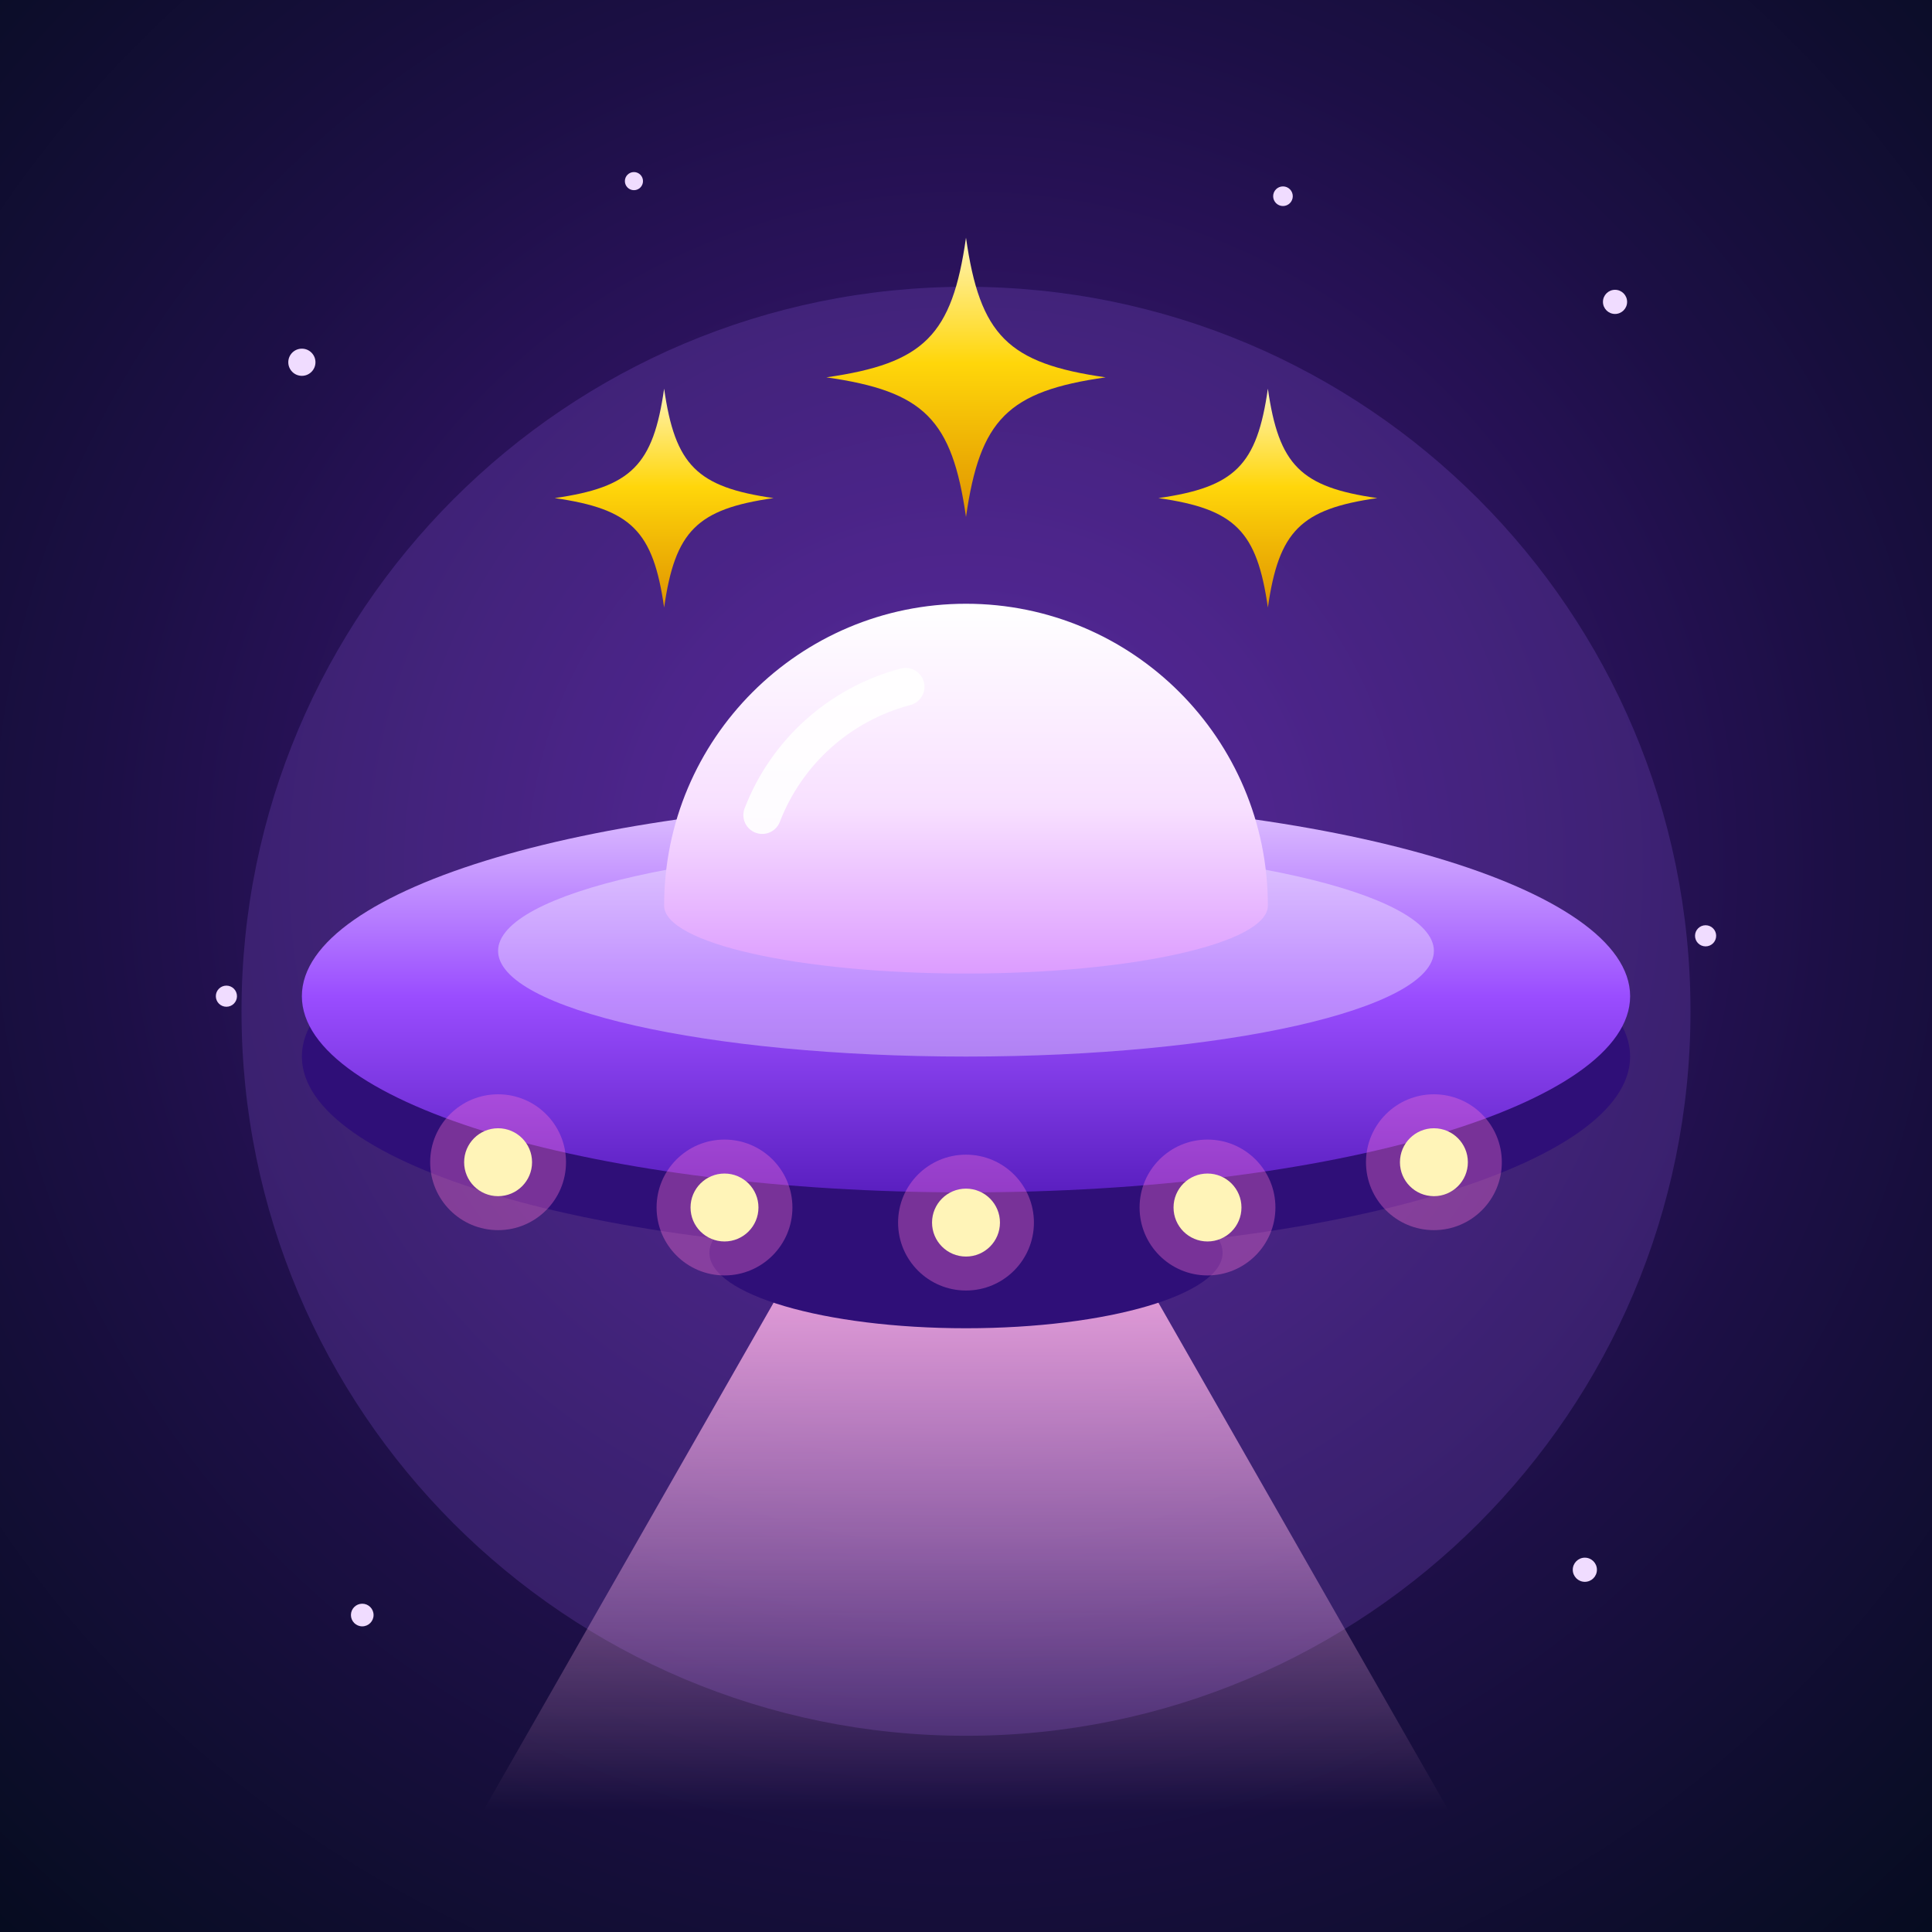
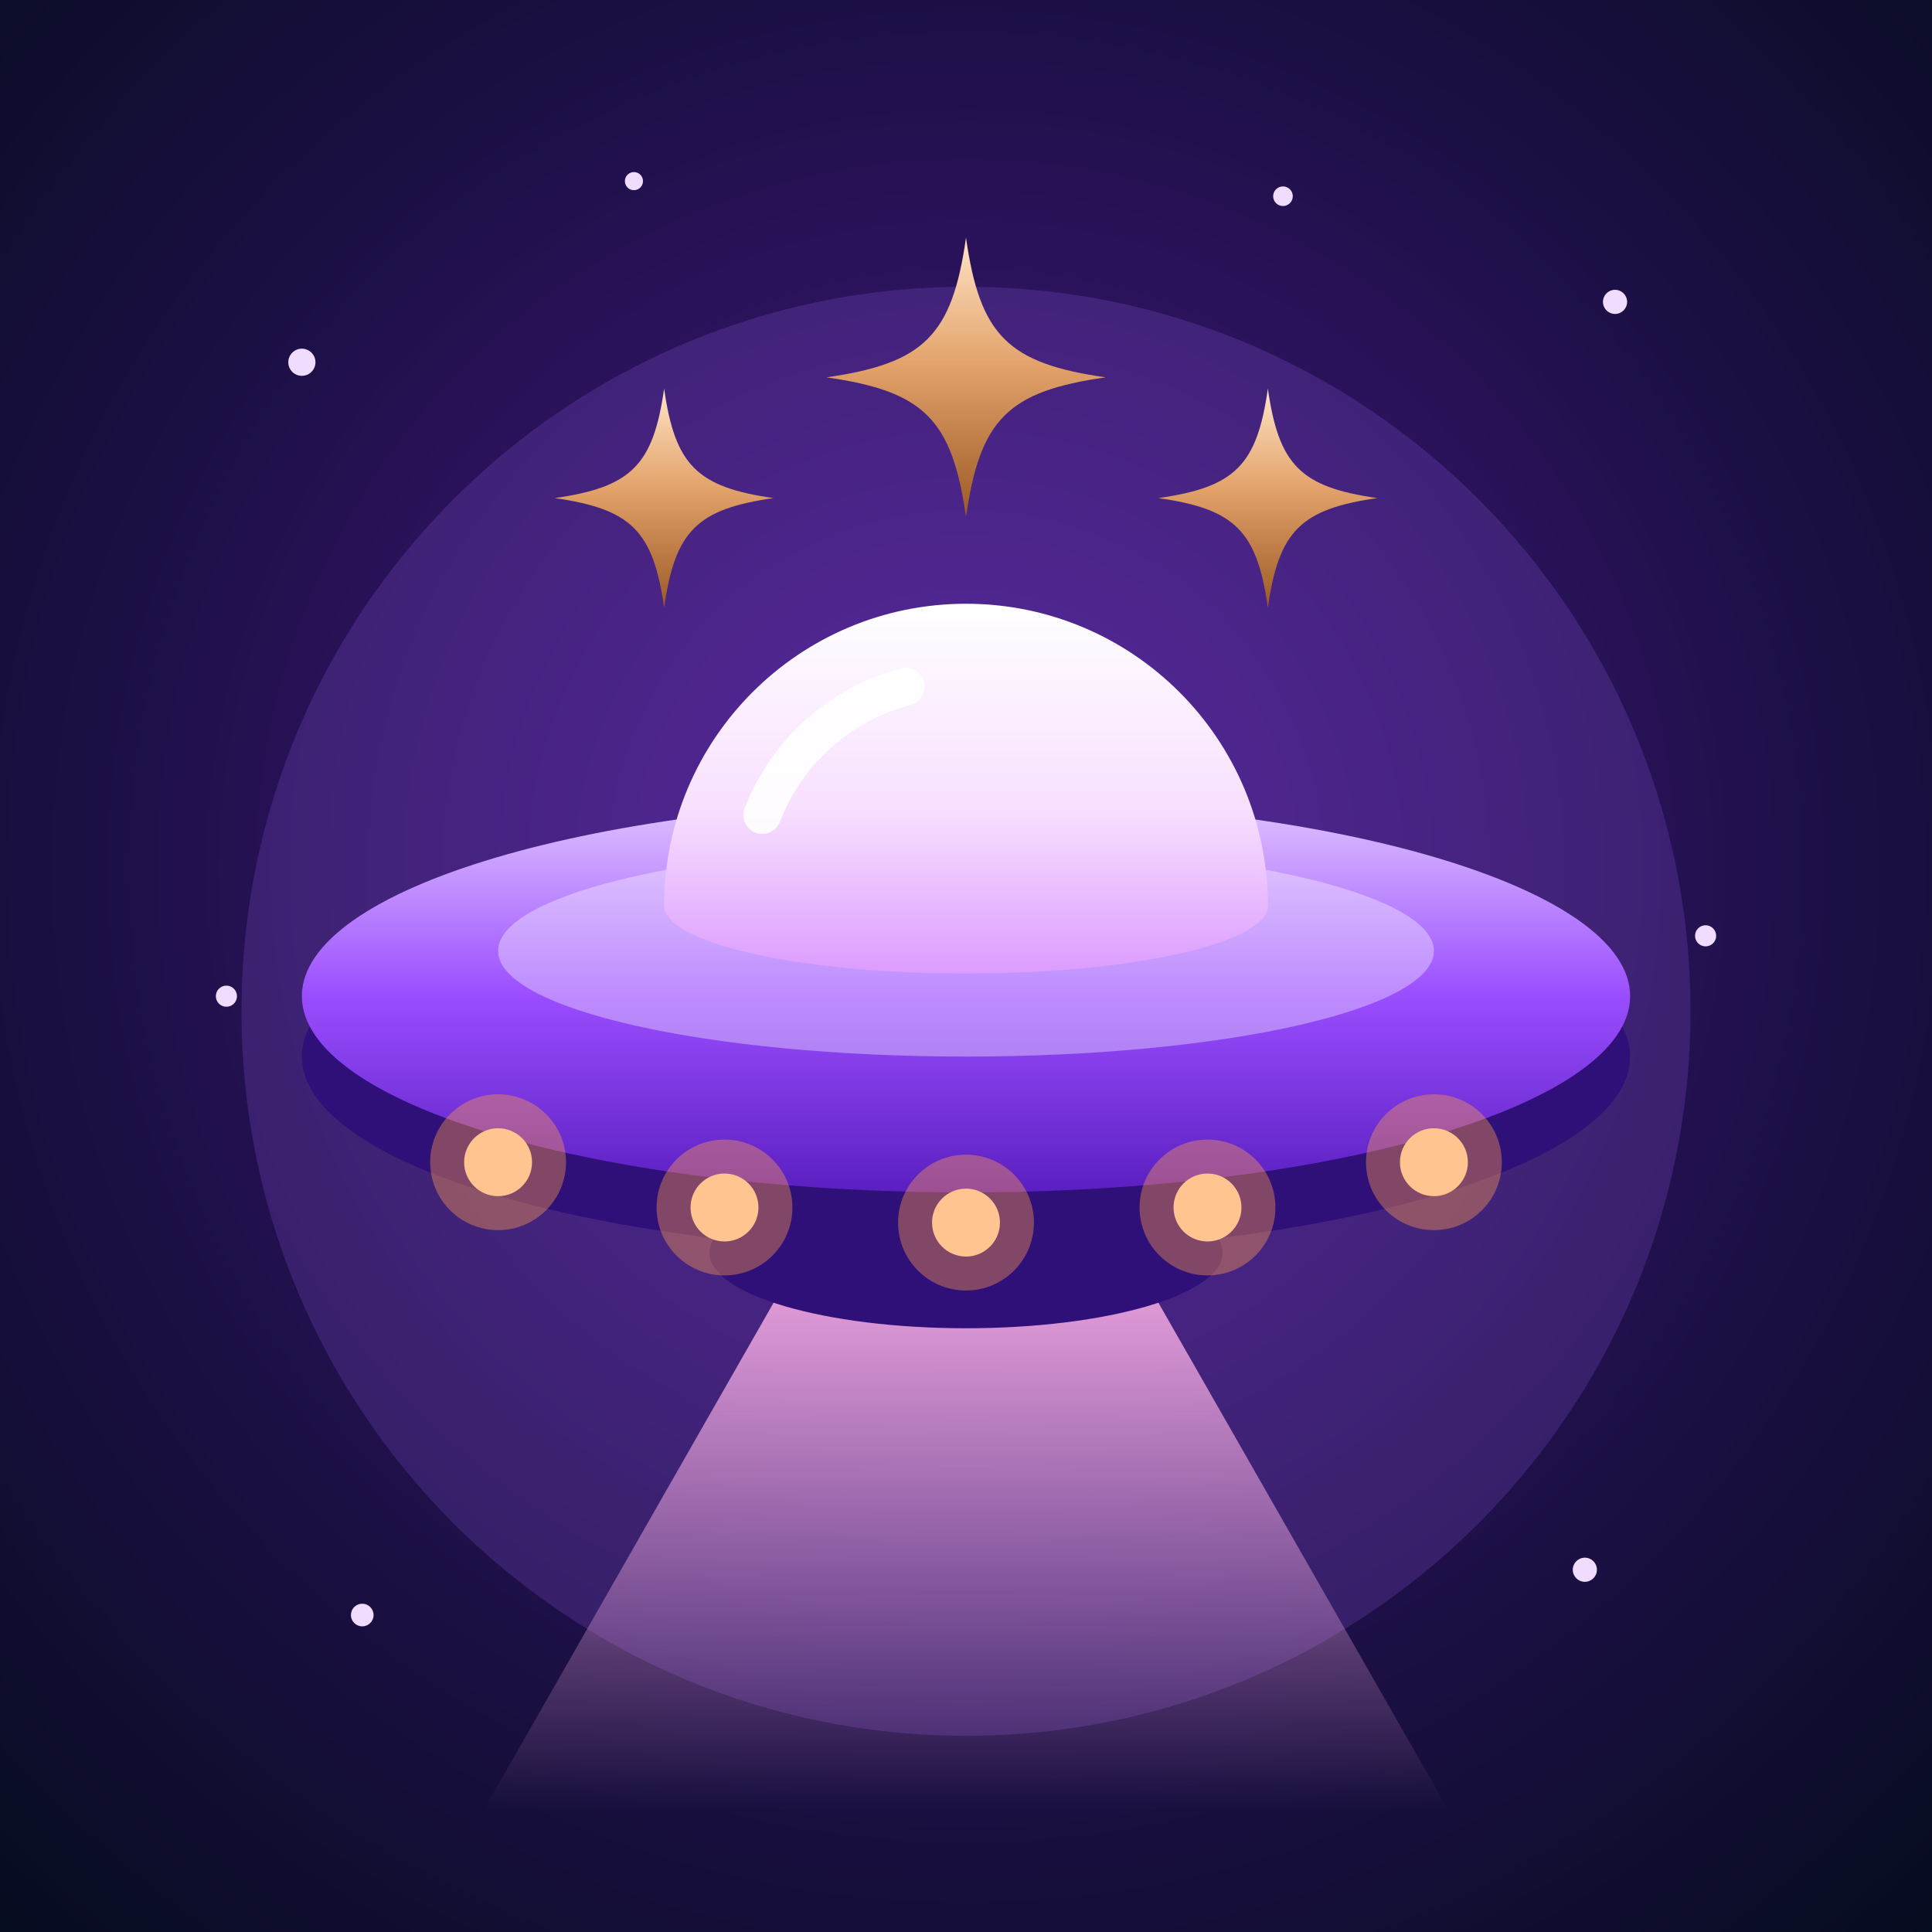
<svg xmlns="http://www.w3.org/2000/svg" viewBox="0 0 256 256" width="256" height="256">
  <defs>
    <radialGradient id="ch-super3-bg" cx=".5" cy=".45" r=".75">
      <stop offset="0" stop-color="#4a1a8c" />
      <stop offset=".6" stop-color="#1c0f45" />
      <stop offset="1" stop-color="#050c1e" />
    </radialGradient>
    <linearGradient id="ch-super3-beam" x1="0" y1="0" x2="0" y2="1">
      <stop offset="0" stop-color="#ffb3e8" stop-opacity=".85" />
      <stop offset="1" stop-color="#ffb3e8" stop-opacity="0" />
    </linearGradient>
    <linearGradient id="ch-super3-hull" x1="0" y1="0" x2="0" y2="1">
      <stop offset="0" stop-color="#e0c4ff" />
      <stop offset=".5" stop-color="#9a4dff" />
      <stop offset="1" stop-color="#5a1fc0" />
    </linearGradient>
    <linearGradient id="ch-super3-dome" x1="0" y1="0" x2="0" y2="1">
      <stop offset="0" stop-color="#fff" />
      <stop offset=".55" stop-color="#f8e0ff" />
      <stop offset="1" stop-color="#dc9cff" />
    </linearGradient>
-     <linearGradient id="ch-super3-gold" x1="0" y1="0" x2="0" y2="1">
-       <stop offset="0" stop-color="#fff4b8" />
-       <stop offset=".45" stop-color="#ffd60a" />
-       <stop offset="1" stop-color="#e09400" />
+     <linearGradient id="ch-super3-bronze" x1="0" y1="0" x2="0" y2="1">
+       <stop offset="0" stop-color="#ffe3c6" />
+       <stop offset=".45" stop-color="#e3a36b" />
+       <stop offset="1" stop-color="#9c5a26" />
    </linearGradient>
  </defs>
  <rect width="256" height="256" fill="url(#ch-super3-bg)" />
  <g fill="#f0dcff">
    <circle cx="40" cy="48" r="1.8" />
    <circle cx="214" cy="40" r="1.6" />
    <circle cx="226" cy="124" r="1.4" />
    <circle cx="30" cy="132" r="1.4" />
    <circle cx="210" cy="208" r="1.6" />
    <circle cx="48" cy="214" r="1.5" />
    <circle cx="170" cy="26" r="1.3" />
    <circle cx="84" cy="24" r="1.2" />
  </g>
  <circle cx="128" cy="134" r="96" fill="#a46bff" opacity=".18" />
  <path d="M104 170H152L192 240H64Z" fill="url(#ch-super3-beam)" />
  <g transform="translate(128 132)">
    <ellipse cy="34" rx="34" ry="10" fill="#2f0f78" />
    <ellipse cy="8" rx="88" ry="26" fill="#2f0f78" />
    <ellipse rx="88" ry="26" fill="url(#ch-super3-hull)" />
    <ellipse cy="-6" rx="62" ry="14" fill="#fff" opacity=".35" />
    <path d="M-40-12A40 40 0 0 1 40-12A40 9 0 0 1-40-12Z" fill="url(#ch-super3-dome)" />
    <path d="M-27-24A28 28 0 0 1-8-41" fill="none" stroke="#fff" stroke-width="5" stroke-linecap="round" opacity=".9" />
-     <g fill="#ff74d4" opacity=".35">
+     <g fill="#ff9a4d" opacity=".4">
      <circle cy="30" r="9" />
      <circle cx="-32" cy="28" r="9" />
      <circle cx="32" cy="28" r="9" />
      <circle cx="-62" cy="22" r="9" />
      <circle cx="62" cy="22" r="9" />
    </g>
-     <g fill="#fff4b8">
+     <g fill="#ffc48f">
      <circle cy="30" r="4.5" />
      <circle cx="-32" cy="28" r="4.5" />
      <circle cx="32" cy="28" r="4.5" />
      <circle cx="-62" cy="22" r="4.5" />
      <circle cx="62" cy="22" r="4.5" />
    </g>
  </g>
-   <path d="M0-10C1-3 3-1 10 0C3 1 1 3 0 10C-1 3-3 1-10 0C-3-1-1-3 0-10Z" fill="url(#ch-super3-gold)" transform="translate(88 66) scale(1.45)" />
-   <path d="M0-10C1-3 3-1 10 0C3 1 1 3 0 10C-1 3-3 1-10 0C-3-1-1-3 0-10Z" fill="url(#ch-super3-gold)" transform="translate(128 50) scale(1.85)" />
-   <path d="M0-10C1-3 3-1 10 0C3 1 1 3 0 10C-1 3-3 1-10 0C-3-1-1-3 0-10Z" fill="url(#ch-super3-gold)" transform="translate(168 66) scale(1.45)" />
+   <path d="M0-10C1-3 3-1 10 0C3 1 1 3 0 10C-1 3-3 1-10 0C-3-1-1-3 0-10Z" fill="url(#ch-super3-bronze)" transform="translate(88 66) scale(1.45)" />
+   <path d="M0-10C1-3 3-1 10 0C3 1 1 3 0 10C-1 3-3 1-10 0C-3-1-1-3 0-10Z" fill="url(#ch-super3-bronze)" transform="translate(128 50) scale(1.85)" />
+   <path d="M0-10C1-3 3-1 10 0C3 1 1 3 0 10C-1 3-3 1-10 0C-3-1-1-3 0-10Z" fill="url(#ch-super3-bronze)" transform="translate(168 66) scale(1.45)" />
</svg>
